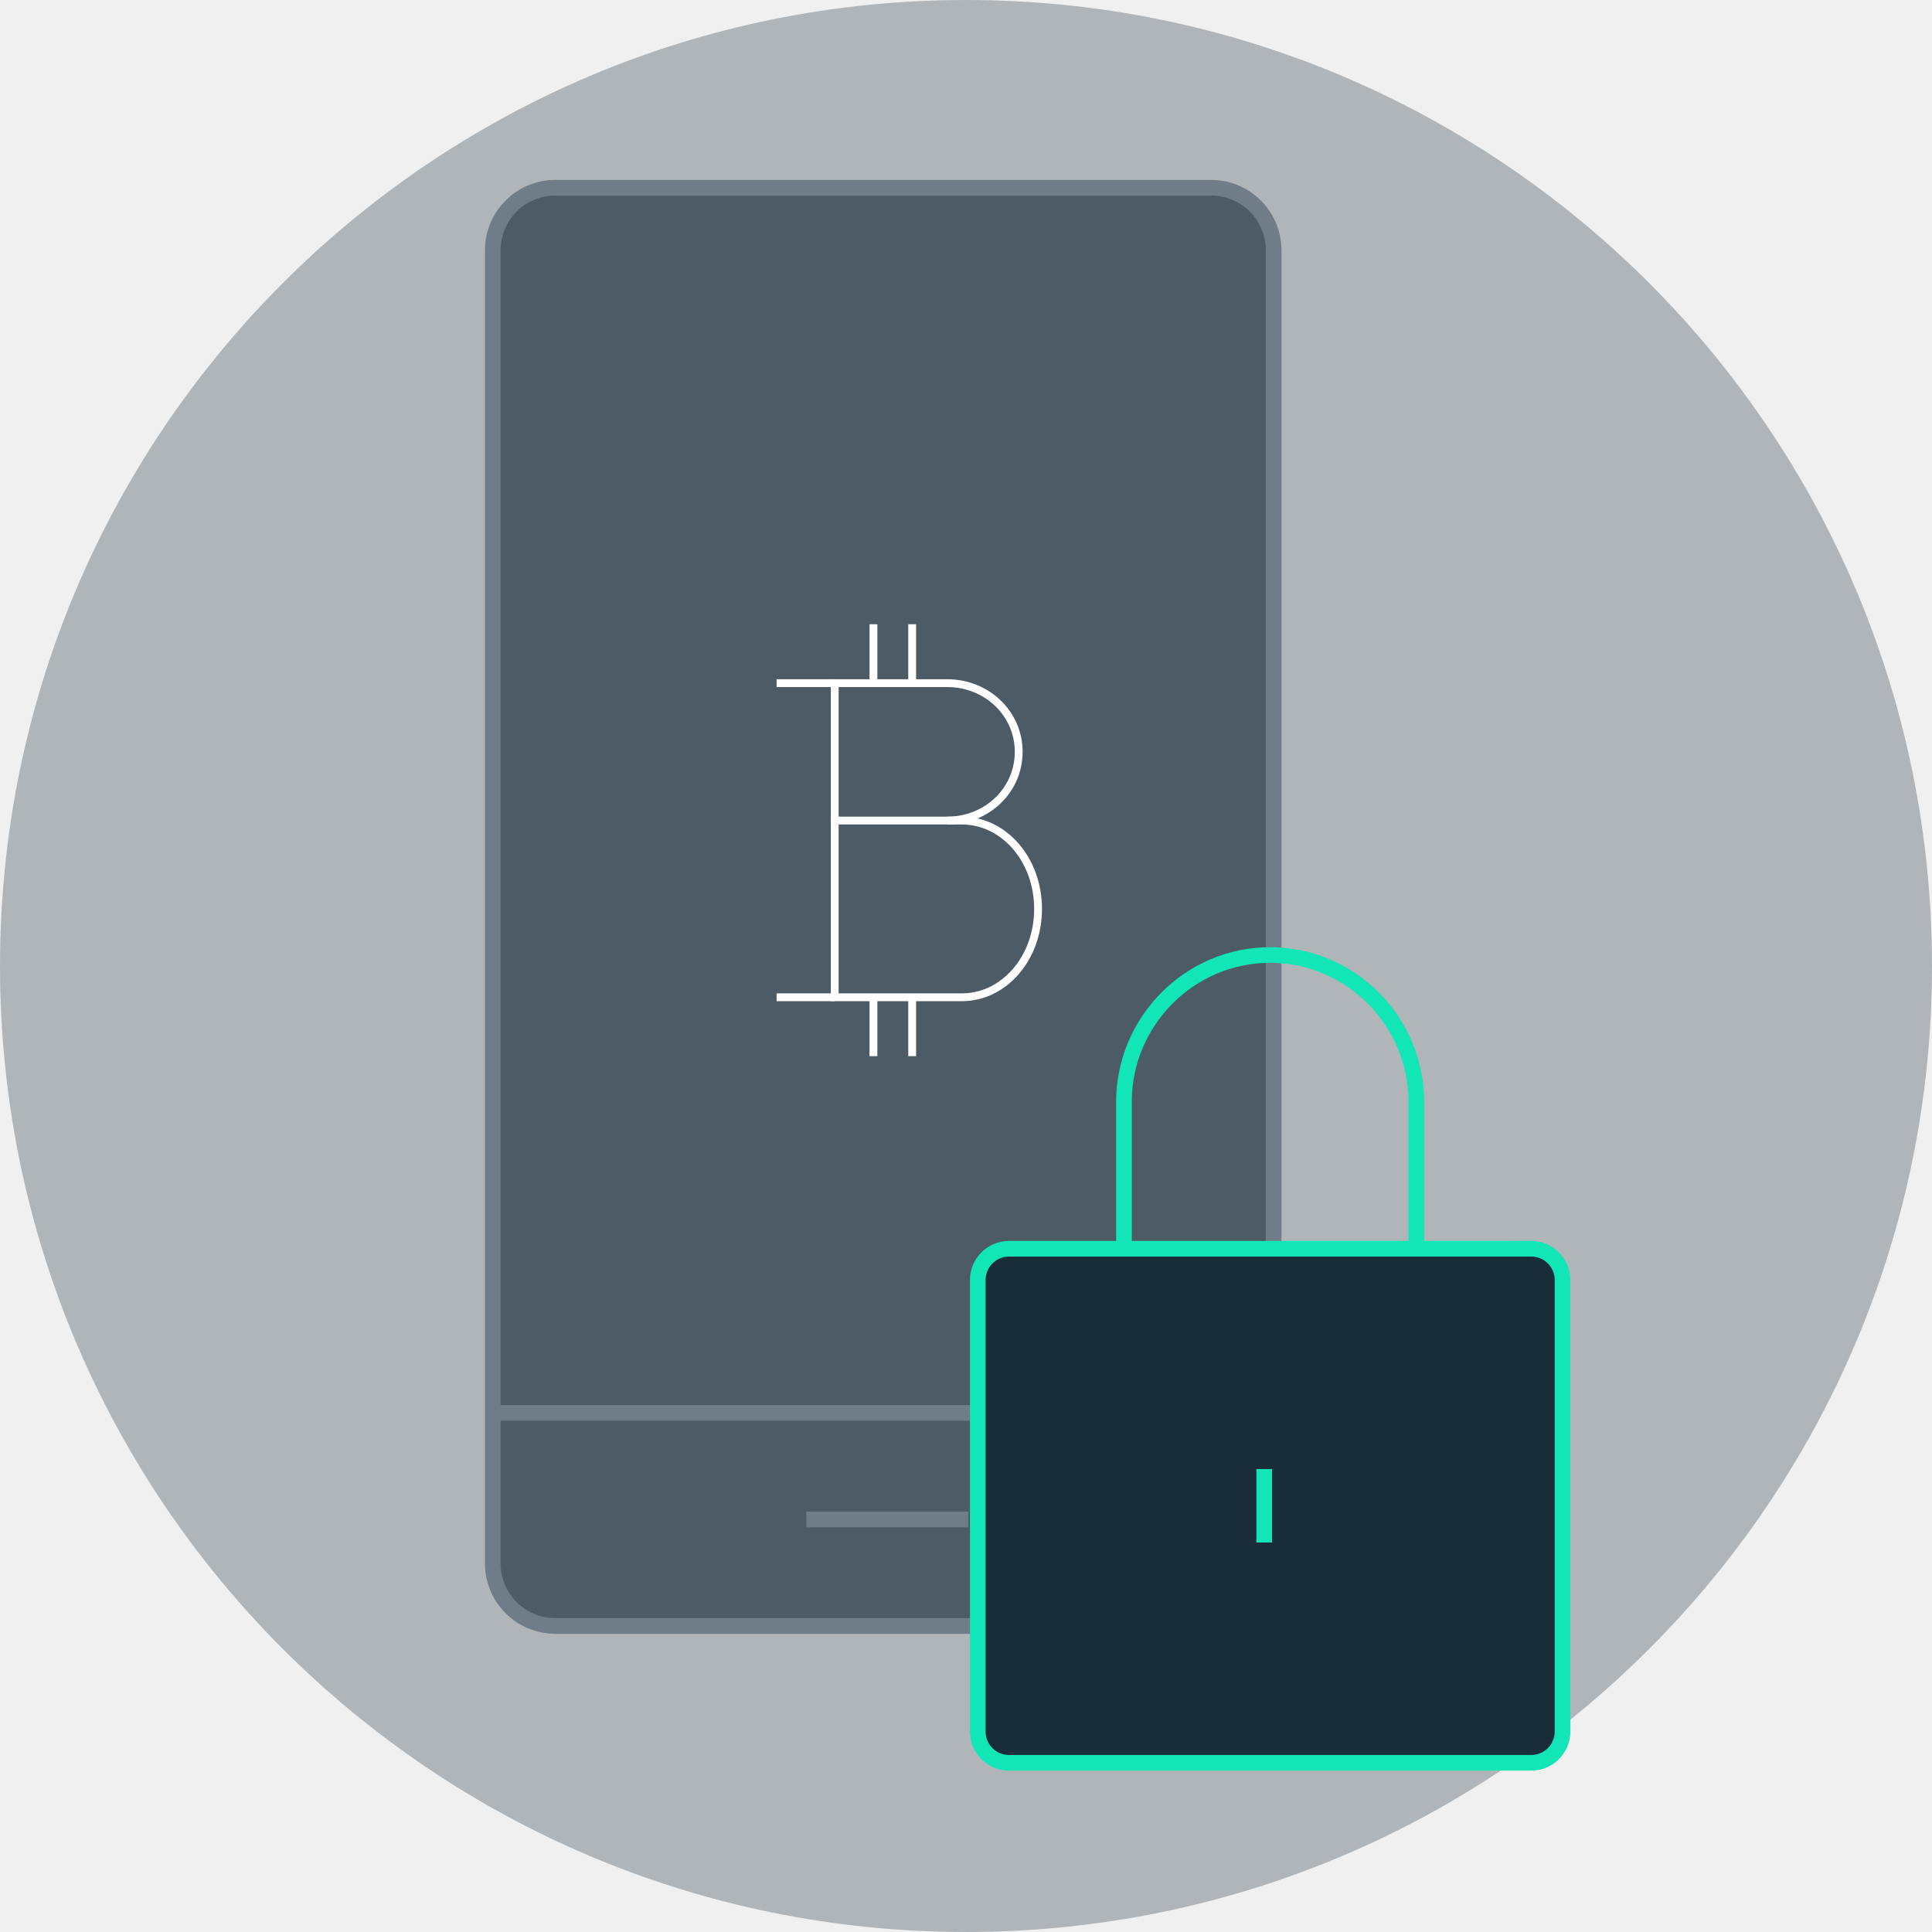
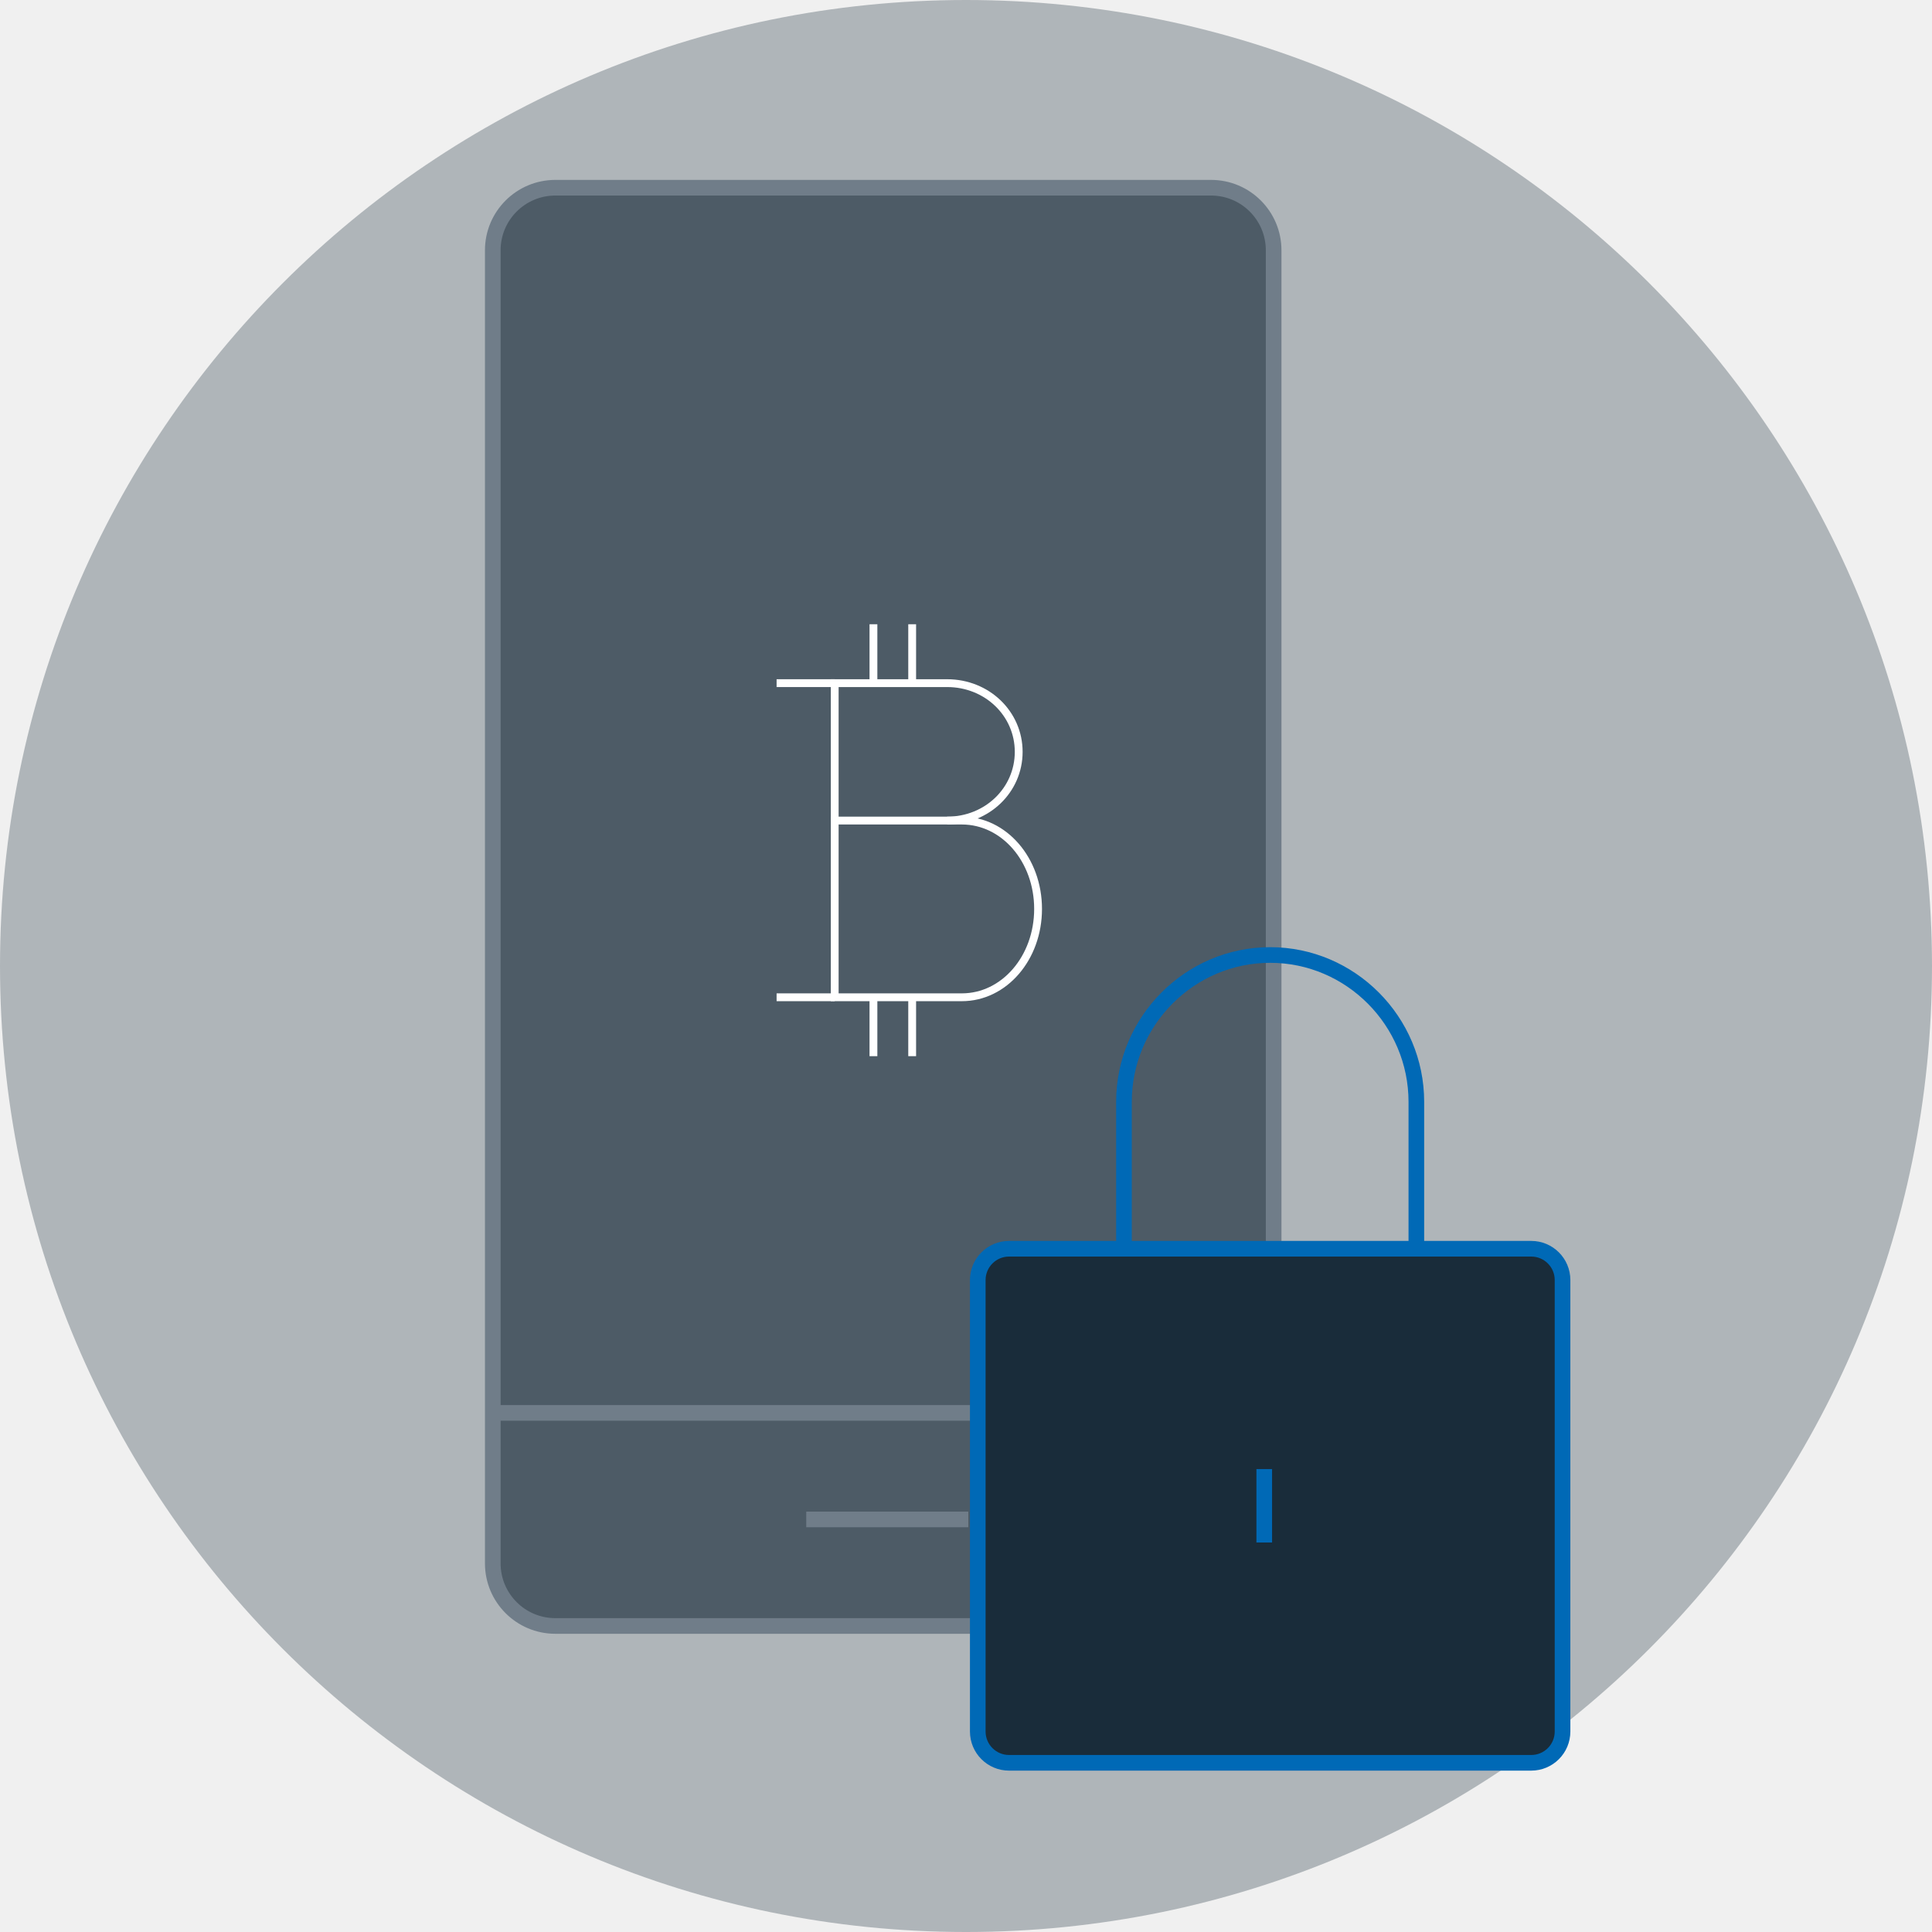
<svg xmlns="http://www.w3.org/2000/svg" width="247px" height="247px" viewBox="0 0 247 247" version="1.1">
  <defs>
    <linearGradient x1="50%" y1="0%" x2="50%" y2="89.467%" id="linearGradient-1">
      <stop stop-color="#192C3A" offset="0%" />
      <stop stop-color="#192C3A" offset="100%" />
    </linearGradient>
  </defs>
  <g id="Page-1" stroke="none" stroke-width="1" fill="none" fill-rule="evenodd">
    <g id="tour-control">
      <g id="Onboarding">
        <g id="0.2.3---Tour-3">
          <g id="bg-3">
            <path d="M123.5,247 C191.707,247 247,191.707 247,123.5 C247,55.293 191.707,1.42108547e-14 123.5,1.42108547e-14 C55.293,1.42108547e-14 1.42108547e-14,55.293 1.42108547e-14,123.5 C1.42108547e-14,191.707 55.293,247 123.5,247 Z" id="Oval-2" fill="url(#linearGradient-1)" fill-rule="nonzero" opacity="0.3" />
            <rect id="Combined-Shape" stroke="#707D89" stroke-width="2" fill-opacity="0.65" fill="#192C3A" fill-rule="nonzero" x="63" y="24" width="99.831" height="183.875" rx="8" />
            <path d="M63.52,180.635 L162.311,180.635" id="Line" stroke="#707D89" stroke-width="2" stroke-linecap="square" />
            <path d="M104.076,194.255 L122.795,194.255" id="Line" stroke="#707D89" stroke-width="2" stroke-linecap="square" />
            <g id="Group-4" transform="translate(98, 79)" stroke="#FFFFFF">
              <g id="top-up">
                <g id="shopping-48px-outline_bitcoin" transform="translate(0.666667, 0.180606)">
                  <g id="Group" transform="translate(0.619048, 0.627502)">
                    <path d="M12.381,0 L12.381,7.53" id="Shape" />
                    <path d="M17.333,0 L17.333,7.53" id="Shape" />
                    <path d="M12.381,47.69 L12.381,55.22" id="Shape" />
                    <path d="M17.333,47.69 L17.333,55.22" id="Shape" />
                    <path d="M0,47.69 L7.429,47.69" id="Shape-Copy" />
                    <path d="M0,7.53 L7.429,7.53" id="Shape-Copy-2" />
                    <path d="M7.429,25.1 L7.429,7.53 L21.804,7.53 C26.901,7.53 30.952,11.421 30.952,16.315 C30.952,21.21 26.901,25.1 21.804,25.1" id="Shape" />
                    <path d="M7.429,47.69 L7.429,25.1 L23.679,25.1 C29.095,25.1 33.429,30.12 33.429,36.395 C33.429,42.67 29.095,47.69 23.679,47.69 L7.429,47.69 Z" id="Shape" />
                  </g>
                </g>
              </g>
            </g>
-             <g id="Group-3" transform="translate(125, 122)" stroke="#12E5B6" stroke-width="2">
+             <g id="Group-3" transform="translate(125, 122)" stroke="#0069b6" stroke-width="2">
              <rect id="Rectangle-path" fill="#192C3A" fill-rule="nonzero" x="0.005" y="37.648" width="74.76" height="65.721" rx="4" />
              <path d="M18.695,37.648 L18.695,18.871 C18.695,8.543 27.106,0.093 37.385,0.093 L37.385,0.093 C47.665,0.093 56.076,8.543 56.076,18.871 L56.076,37.648" id="Shape" />
              <path d="M36.63,65.815 L36.63,75.203" id="Shape" fill="#F9F9F9" fill-rule="nonzero" />
            </g>
          </g>
        </g>
      </g>
    </g>
  </g>
</svg>
